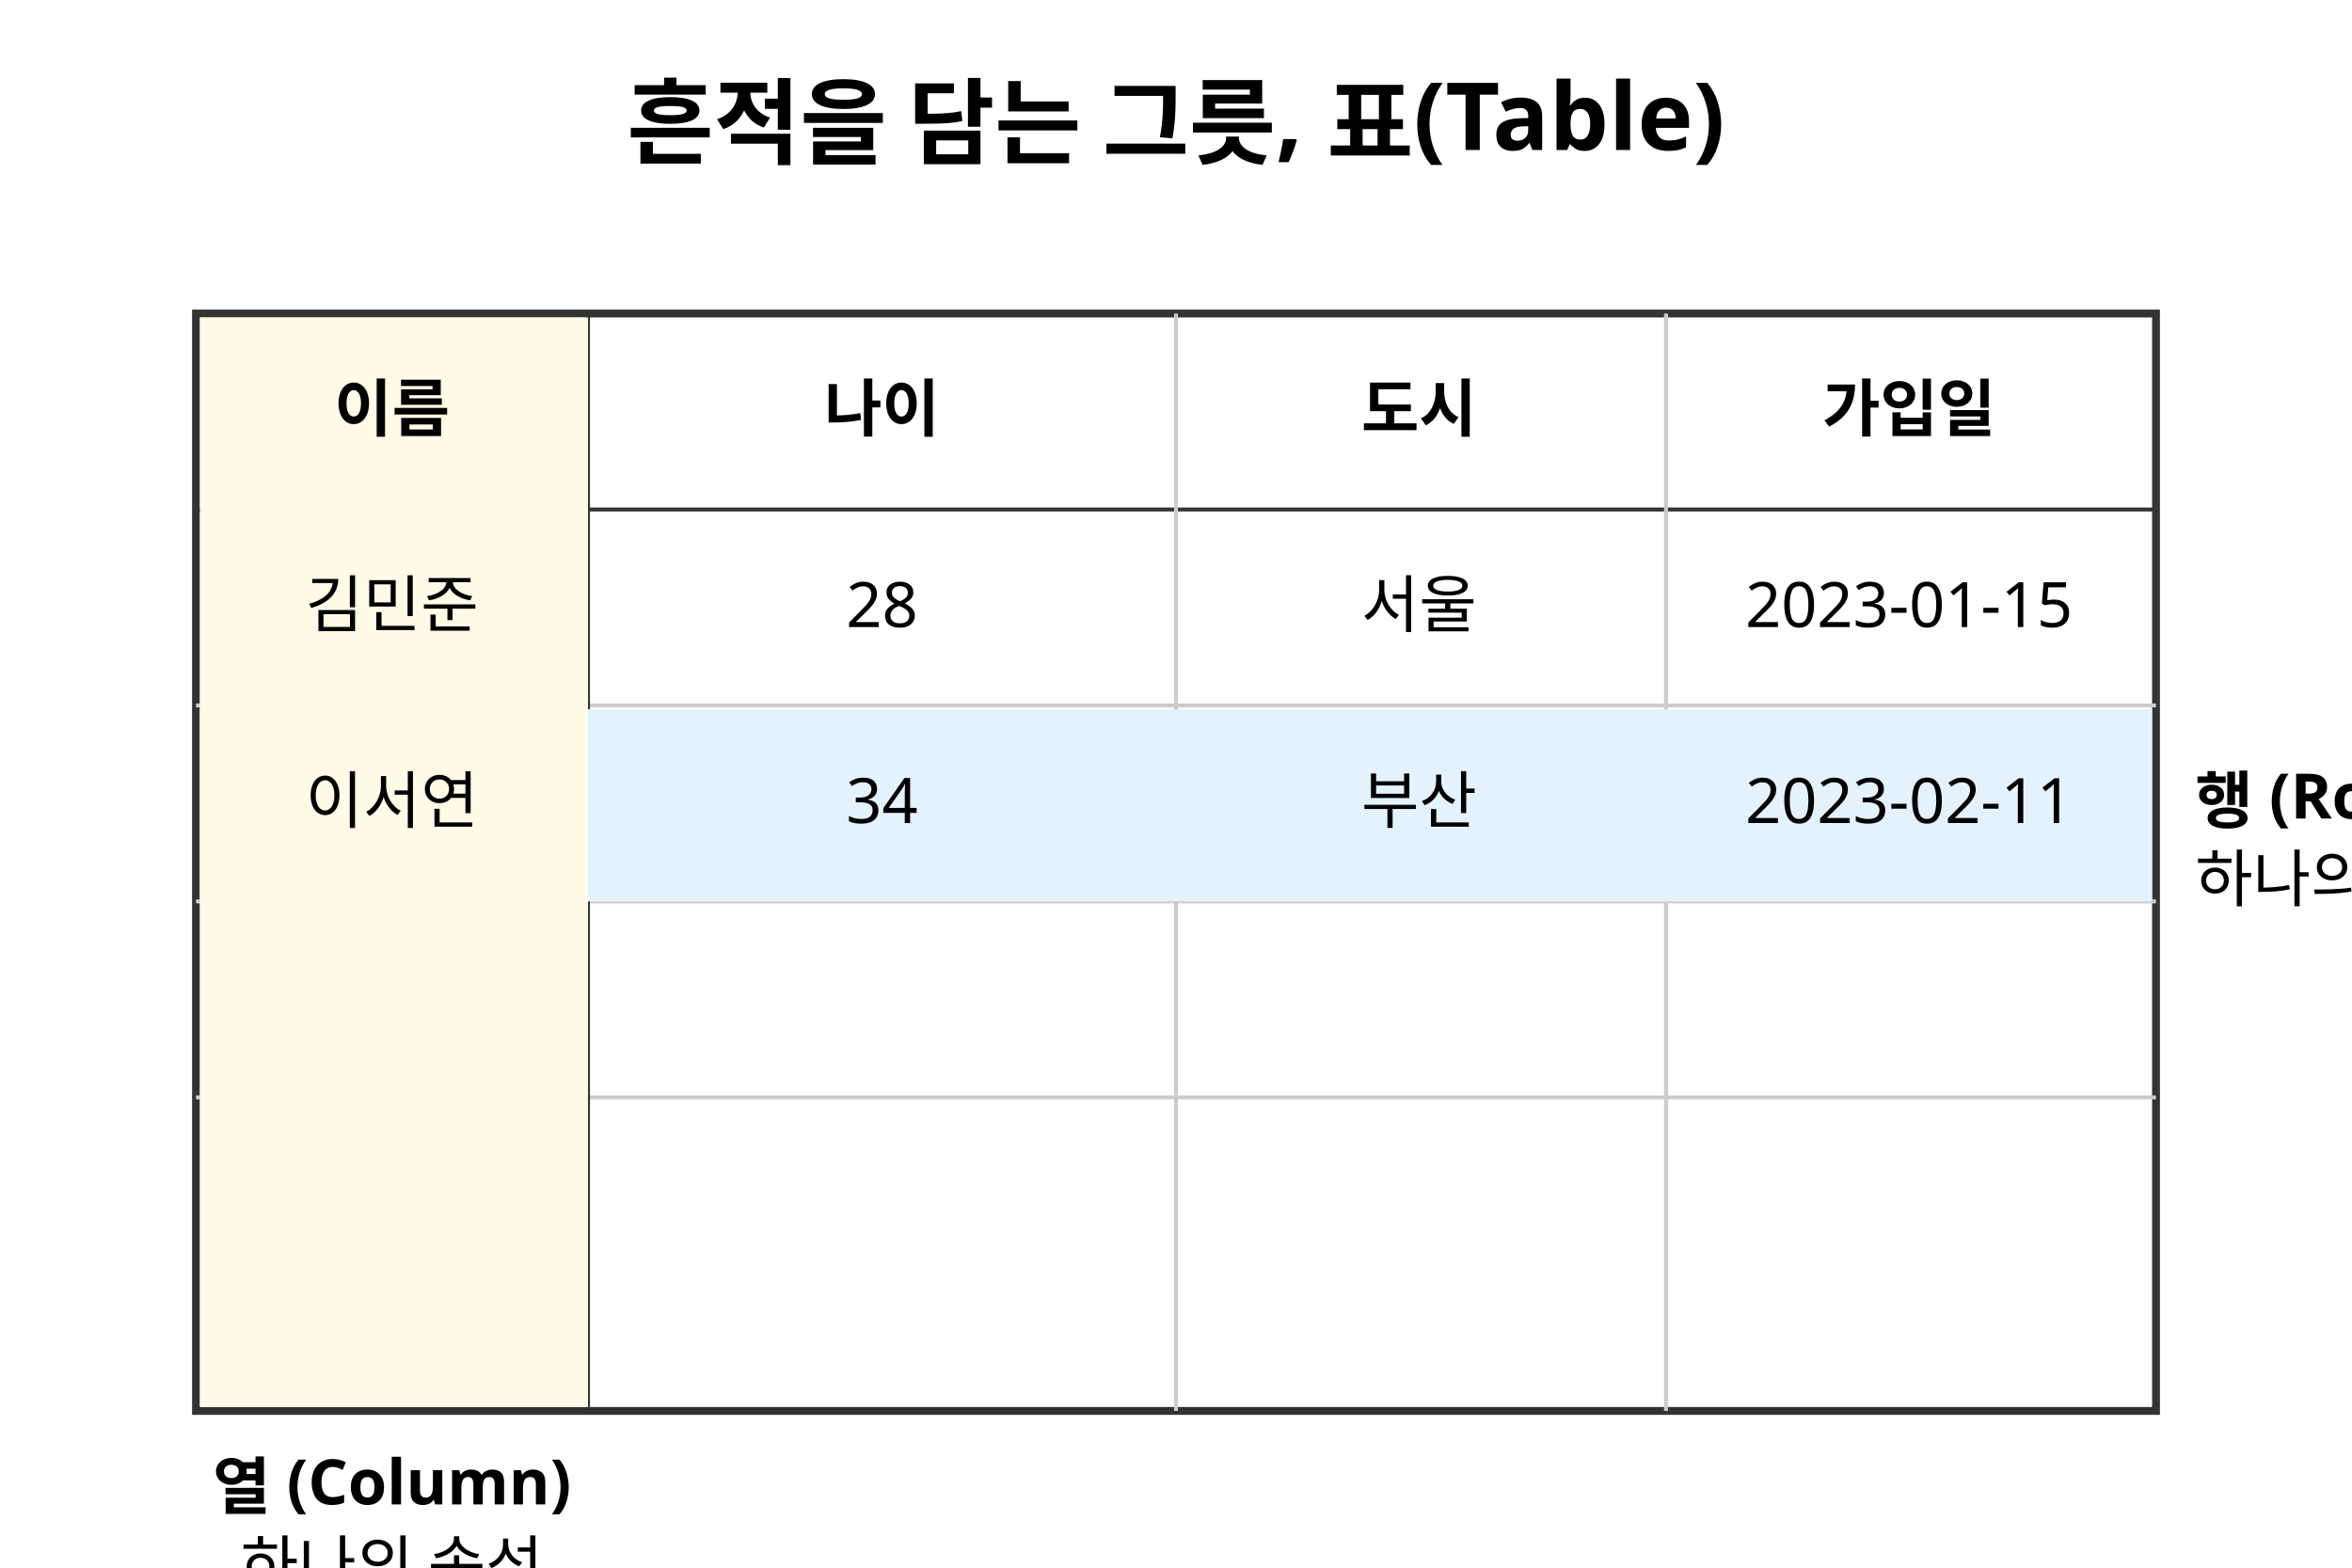
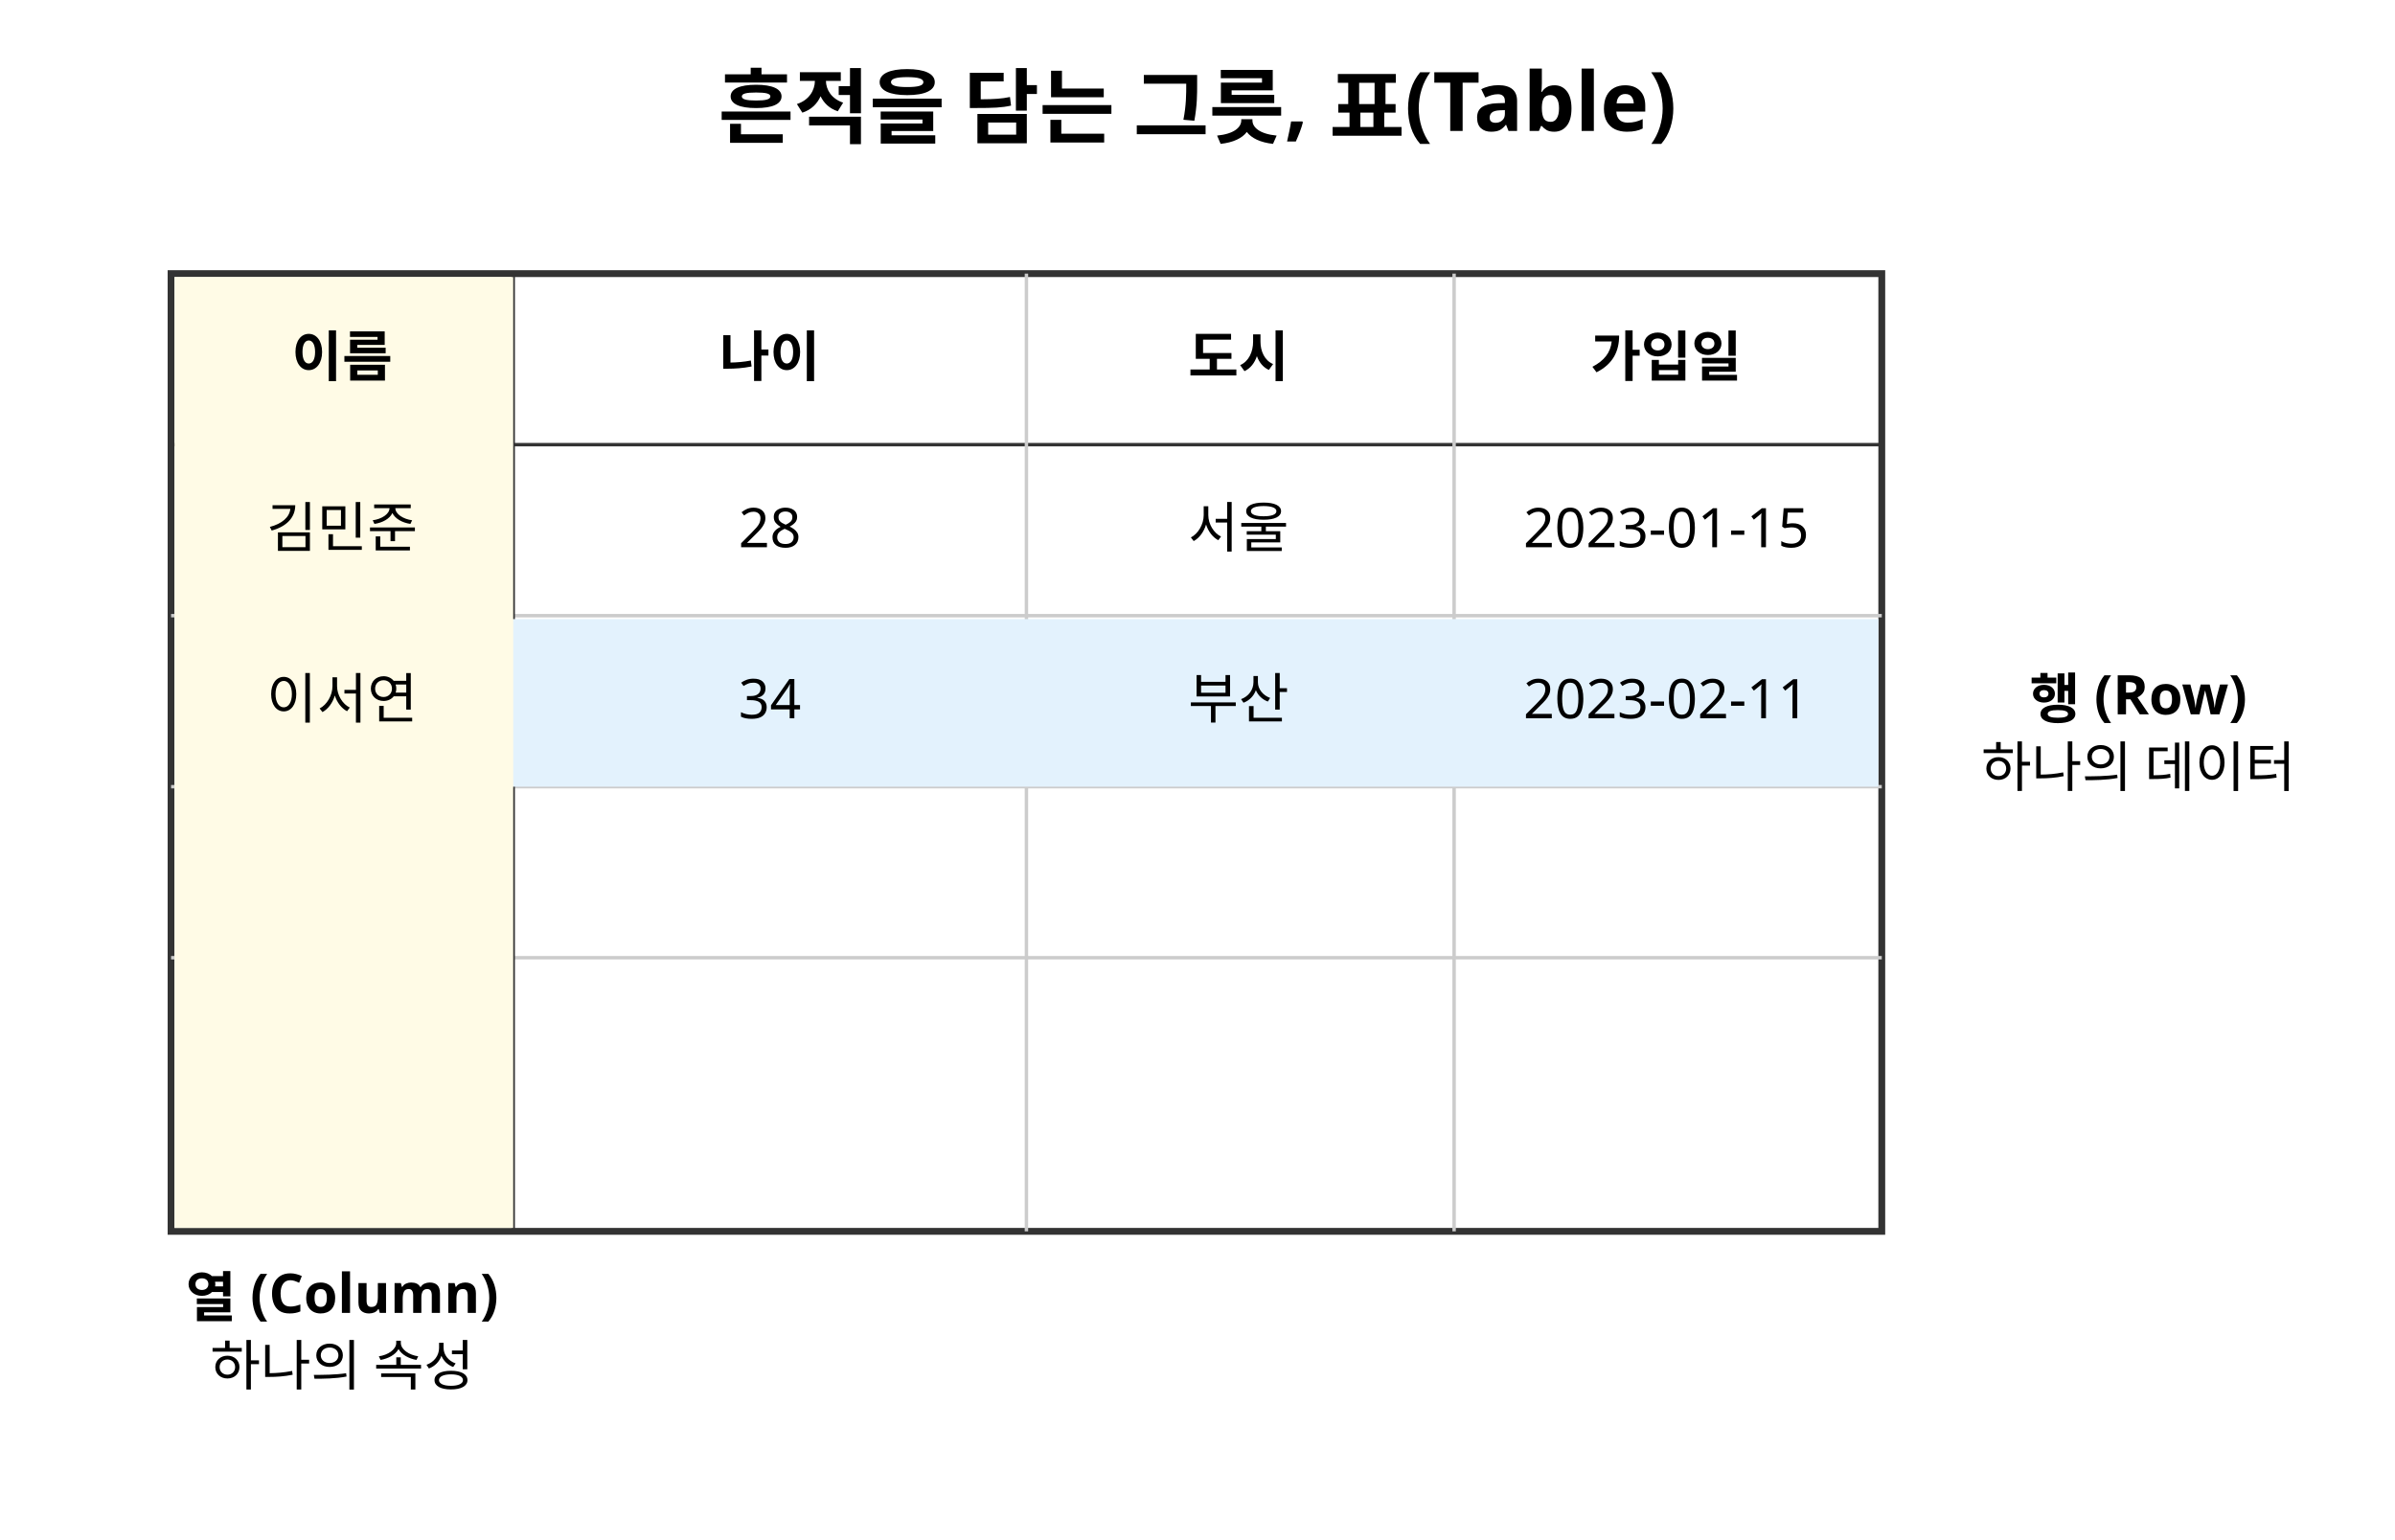
- <svg xmlns="http://www.w3.org/2000/svg" width="600" height="400">
+ <svg xmlns="http://www.w3.org/2000/svg" width="700" height="450">
  <style>
    .text { font-family: sans-serif; font-size: 16px; }
    .title { font-family: sans-serif; font-size: 24px; text-anchor: middle; font-weight: bold; }
    .highlight-row { fill: #e3f2fd; }
    .highlight-col { fill: #fffbe6; }
  </style>
-   <text x="300" y="40" class="title">흔적을 담는 그릇, 표(Table)</text>
+   <text x="350" y="40" class="title">흔적을 담는 그릇, 표(Table)</text>
  <rect x="50" y="80" width="500" height="280" fill="none" stroke="#333" stroke-width="2" />
  <line x1="50" y1="130" x2="550" y2="130" stroke="#333" stroke-width="1" />
  <line x1="50" y1="180" x2="550" y2="180" stroke="#ccc" stroke-width="1" />
  <line x1="50" y1="230" x2="550" y2="230" stroke="#ccc" stroke-width="1" />
  <line x1="50" y1="280" x2="550" y2="280" stroke="#ccc" stroke-width="1" />
  <line x1="150" y1="80" x2="150" y2="360" stroke="#333" stroke-width="1" />
  <line x1="300" y1="80" x2="300" y2="360" stroke="#ccc" stroke-width="1" />
  <line x1="425" y1="80" x2="425" y2="360" stroke="#ccc" stroke-width="1" />
  <rect x="51" y="181" width="498" height="49" class="highlight-row" />
-   <text x="560" y="210" class="text" font-weight="bold">행 (Row)</text>
-   <text x="560" y="230" class="text">하나의 데이터</text>
+   <text x="625" y="210" class="text" text-anchor="middle" font-weight="bold">행 (Row)</text>
+   <text x="625" y="230" class="text" text-anchor="middle">하나의 데이터</text>
  <rect x="51" y="81" width="99" height="278" class="highlight-col" />
  <text x="100" y="385" class="text" text-anchor="middle" font-weight="bold">열 (Column)</text>
  <text x="100" y="405" class="text" text-anchor="middle">하나의 속성</text>
  <text x="100" y="110" class="text" text-anchor="middle" font-weight="bold">이름</text>
  <text x="225" y="110" class="text" text-anchor="middle" font-weight="bold">나이</text>
  <text x="362" y="110" class="text" text-anchor="middle" font-weight="bold">도시</text>
  <text x="487" y="110" class="text" text-anchor="middle" font-weight="bold">가입일</text>
  <text x="100" y="160" class="text" text-anchor="middle">김민준</text>
  <text x="225" y="160" class="text" text-anchor="middle">28</text>
  <text x="362" y="160" class="text" text-anchor="middle">서울</text>
  <text x="487" y="160" class="text" text-anchor="middle">2023-01-15</text>
  <text x="100" y="210" class="text" text-anchor="middle">이서연</text>
  <text x="225" y="210" class="text" text-anchor="middle">34</text>
  <text x="362" y="210" class="text" text-anchor="middle">부산</text>
  <text x="487" y="210" class="text" text-anchor="middle">2023-02-11</text>
</svg>
